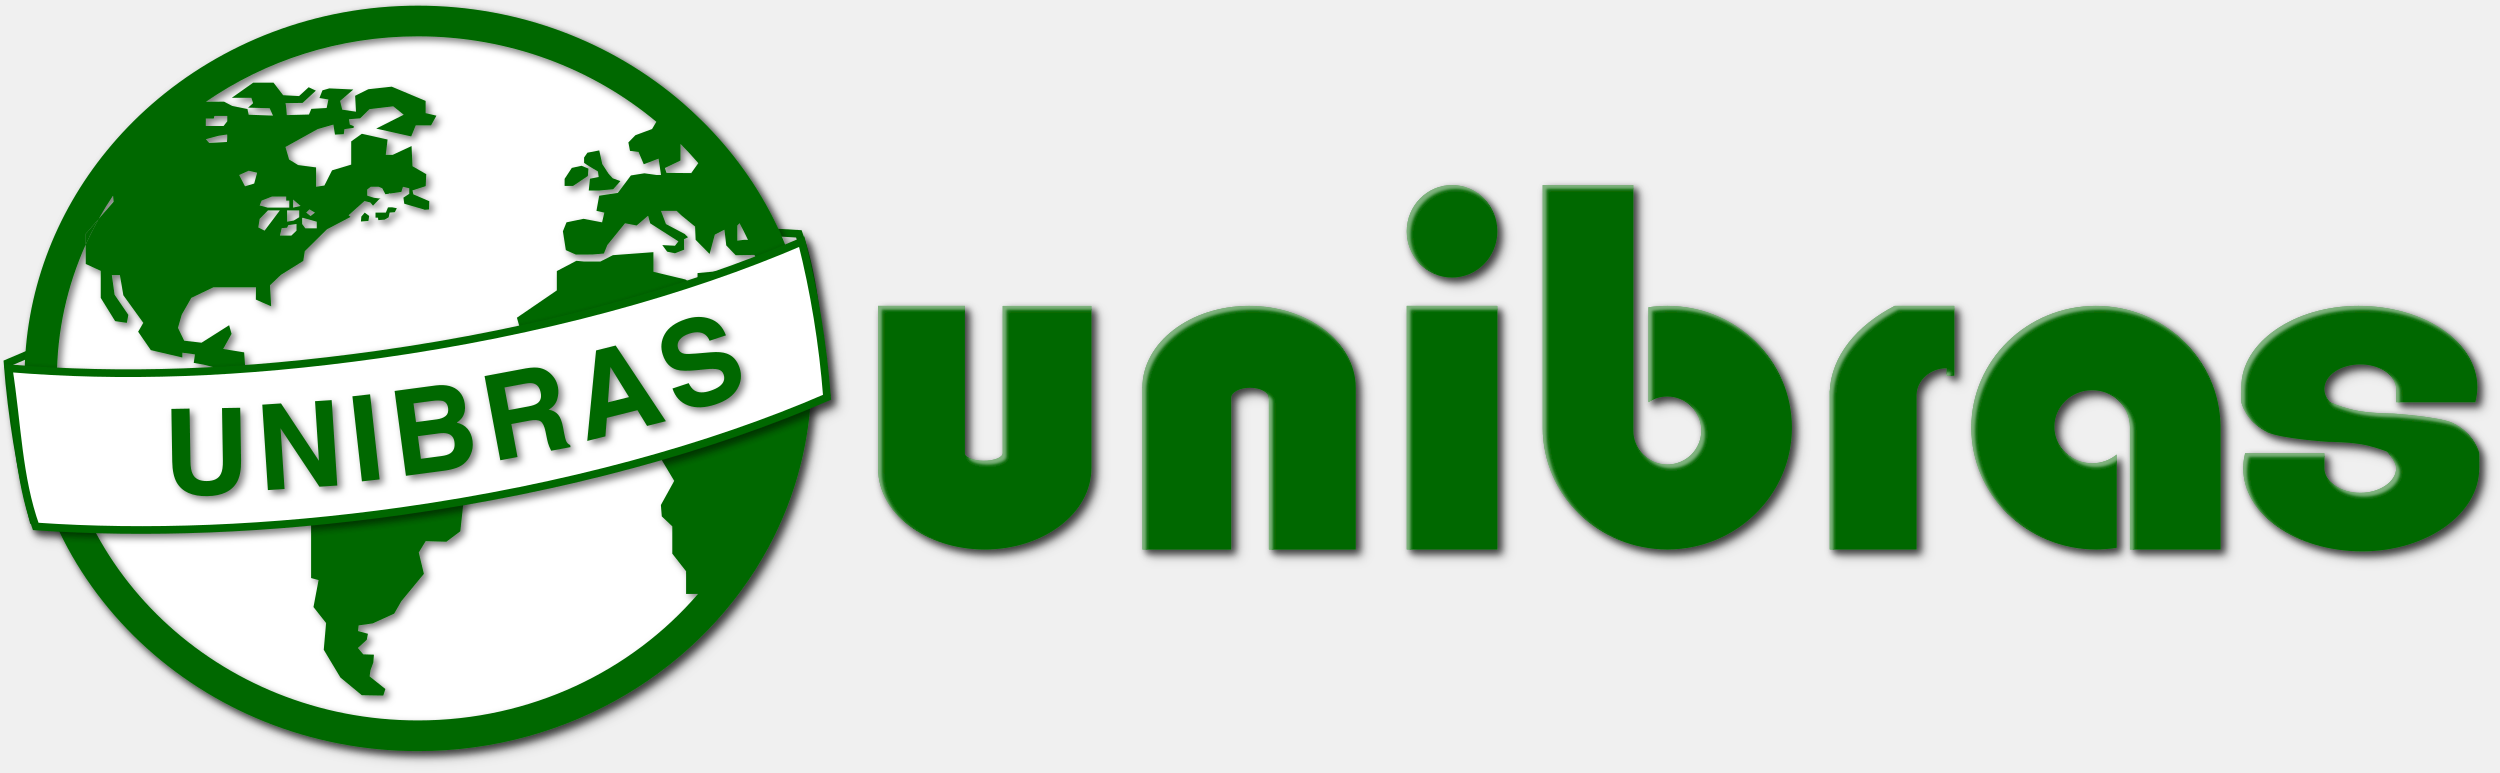
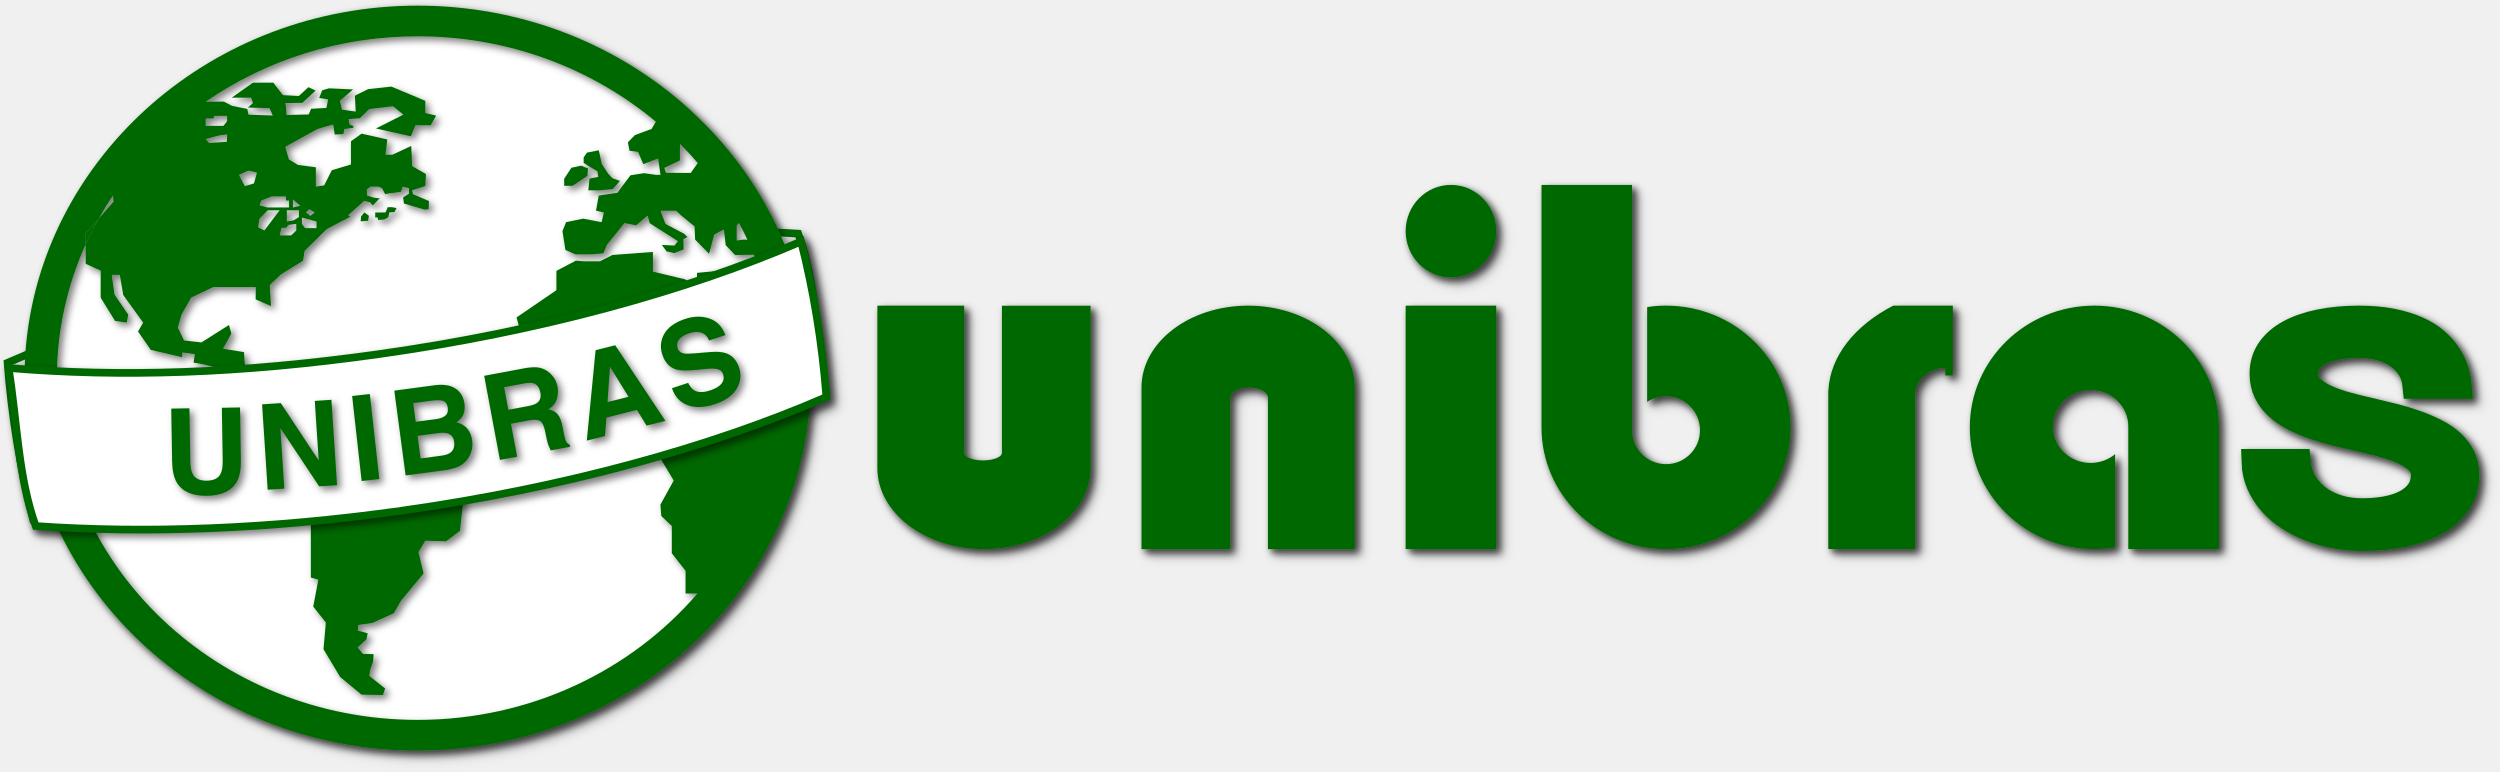
- <svg xmlns="http://www.w3.org/2000/svg" xmlns:xlink="http://www.w3.org/1999/xlink" width="1324px" height="409px" viewBox="0 0 1324 409" version="1.1">
+ <svg xmlns="http://www.w3.org/2000/svg" xmlns:xlink="http://www.w3.org/1999/xlink" width="1325px" height="409px" viewBox="0 0 1325 409" version="1.1">
  <defs>
    <filter x="-50%" y="-50%" width="200%" height="200%" filterUnits="objectBoundingBox" id="filter-1">
      <feOffset dx="2" dy="2" in="SourceAlpha" result="shadowOffsetOuter1" />
      <feGaussianBlur stdDeviation="2" in="shadowOffsetOuter1" result="shadowBlurOuter1" />
      <feColorMatrix values="0 0 0 0 0   0 0 0 0 0   0 0 0 0 0  0 0 0 0.5 0" type="matrix" in="shadowBlurOuter1" result="shadowMatrixOuter1" />
      <feMerge>
        <feMergeNode in="shadowMatrixOuter1" />
        <feMergeNode in="SourceGraphic" />
      </feMerge>
    </filter>
    <filter x="-50%" y="-50%" width="200%" height="200%" filterUnits="objectBoundingBox" id="filter-2">
      <feOffset dx="2" dy="2" in="SourceAlpha" result="shadowOffsetOuter1" />
      <feGaussianBlur stdDeviation="2" in="shadowOffsetOuter1" result="shadowBlurOuter1" />
      <feColorMatrix values="0 0 0 0 0   0 0 0 0 0   0 0 0 0 0  0 0 0 0.5 0" type="matrix" in="shadowBlurOuter1" result="shadowMatrixOuter1" />
      <feMerge>
        <feMergeNode in="shadowMatrixOuter1" />
        <feMergeNode in="SourceGraphic" />
      </feMerge>
    </filter>
-     <path d="M799.2,141.216 C797.301,140.451 793.901,139.225 789,138 C781,136 768,136 768,136 C768,136 743.48,134.415 736,131 C724,125 722,115 722,115 L722,107 C722,83.252 749.982,64 784,64 C819.018,64 847,83.252 847,107 C847,109.734 846.629,112.408 845.92,115 L804,115 L803.945,107 C803.198,100.288 795.002,95 785,95 C774.507,95 766,100.82 766,108 C766,110.577 767.096,112.978 769,115 C769,115 773,117 781,119 C789,121 802,121 802,121 C802,121 826.52,122.585 834,126 C846,132 848,142 848,142 L848,150 C848,174.301 820.018,194 786,194 C750.982,194 723,174.301 723,150 C723,147.268 723.354,144.594 724.031,142 L766,142 L766,150 C766,156.956 774.507,163 785,163 C795.493,163 804,156.956 804,150 C804,147.078 801.271,143.477 799.2,141.216 L799.2,141.216 Z" id="path-3" />
-     <filter x="-50%" y="-50%" width="200%" height="200%" filterUnits="objectBoundingBox" id="filter-4">
-       <feGaussianBlur stdDeviation="1" in="SourceAlpha" result="shadowBlurInner1" />
-       <feOffset dx="2" dy="2" in="shadowBlurInner1" result="shadowOffsetInner1" />
-       <feComposite in="shadowOffsetInner1" in2="SourceAlpha" operator="arithmetic" k2="-1" k3="1" result="shadowInnerInner1" />
-       <feColorMatrix values="0 0 0 0 1   0 0 0 0 1   0 0 0 0 1  0 0 0 0.5 0" type="matrix" in="shadowInnerInner1" />
-     </filter>
-     <path d="M710.992,127.508 C710.45,92.343 681.112,64 645,64 C608.549,64 579,92.878 579,128.5 C579,164.122 608.549,193 645,193 C648.748,193 652.423,192.695 656,192.108 L656,142.709 C652.504,145.605 647.963,147.354 643,147.354 C631.954,147.354 623,138.691 623,128.004 C623,117.317 631.954,108.654 643,108.654 C654.046,108.654 663,117.317 663,128.004 C663,128.17 662.998,128.335 662.994,128.5 L663,128.5 L663,193 L711,193 L711,127.508 L710.992,127.508 L710.992,127.508 Z" id="path-5" />
-     <filter x="-50%" y="-50%" width="200%" height="200%" filterUnits="objectBoundingBox" id="filter-6">
-       <feGaussianBlur stdDeviation="1" in="SourceAlpha" result="shadowBlurInner1" />
-       <feOffset dx="2" dy="2" in="shadowBlurInner1" result="shadowOffsetInner1" />
-       <feComposite in="shadowOffsetInner1" in2="SourceAlpha" operator="arithmetic" k2="-1" k3="1" result="shadowInnerInner1" />
-       <feColorMatrix values="0 0 0 0 1   0 0 0 0 1   0 0 0 0 1  0 0 0 0.5 0" type="matrix" in="shadowInnerInner1" />
-     </filter>
-     <path d="M568,64 L538.401,64 C518.226,74.4 504.951,90.637 504.049,109 L504,109 L504,193 L550,193 L550,111 L550.009,111 C550.3,103.223 557.348,97 566,97 L566,101 L570,101 L570,64 L568,64 L568,64 Z" id="path-7" />
-     <filter x="-50%" y="-50%" width="200%" height="200%" filterUnits="objectBoundingBox" id="filter-8">
-       <feGaussianBlur stdDeviation="1" in="SourceAlpha" result="shadowBlurInner1" />
-       <feOffset dx="2" dy="2" in="shadowBlurInner1" result="shadowOffsetInner1" />
-       <feComposite in="shadowOffsetInner1" in2="SourceAlpha" operator="arithmetic" k2="-1" k3="1" result="shadowInnerInner1" />
-       <feColorMatrix values="0 0 0 0 1   0 0 0 0 1   0 0 0 0 1  0 0 0 0.5 0" type="matrix" in="shadowInnerInner1" />
-     </filter>
-     <path d="M400,62.214 L400,0 L352,0 L352,128 C352.001,128.167 352,128.333 352,128.5 C352,164.122 381.549,193 418,193 C454.451,193 484,164.122 484,128.5 C484,92.878 454.451,64 418,64 C414.601,64 411.261,64.251 408,64.736 L408,115.031 C410.86,113.117 414.3,112 418,112 C427.941,112 436,120.059 436,130 C436,139.941 427.941,148 418,148 C408.059,148 400,139.941 400,130 C400,129.664 400.009,129.331 400.027,129 L400,129 L400,62.214 L400,62.214 Z" id="path-9" />
-     <filter x="-50%" y="-50%" width="200%" height="200%" filterUnits="objectBoundingBox" id="filter-10">
-       <feGaussianBlur stdDeviation="1" in="SourceAlpha" result="shadowBlurInner1" />
-       <feOffset dx="2" dy="2" in="shadowBlurInner1" result="shadowOffsetInner1" />
-       <feComposite in="shadowOffsetInner1" in2="SourceAlpha" operator="arithmetic" k2="-1" k3="1" result="shadowInnerInner1" />
-       <feColorMatrix values="0 0 0 0 1   0 0 0 0 1   0 0 0 0 1  0 0 0 0.5 0" type="matrix" in="shadowInnerInner1" />
-     </filter>
-     <path d="M280,64 L328,64 L328,193 L280,193 L280,64 Z M304,49 C317.255,49 328,38.031 328,24.5 C328,10.969 317.255,0 304,0 C290.745,0 280,10.969 280,24.5 C280,38.031 290.745,49 304,49 Z" id="path-11" />
-     <filter x="-50%" y="-50%" width="200%" height="200%" filterUnits="objectBoundingBox" id="filter-12">
-       <feGaussianBlur stdDeviation="1" in="SourceAlpha" result="shadowBlurInner1" />
-       <feOffset dx="2" dy="2" in="shadowBlurInner1" result="shadowOffsetInner1" />
-       <feComposite in="shadowOffsetInner1" in2="SourceAlpha" operator="arithmetic" k2="-1" k3="1" result="shadowInnerInner1" />
-       <feColorMatrix values="0 0 0 0 1   0 0 0 0 1   0 0 0 0 1  0 0 0 0.5 0" type="matrix" in="shadowInnerInner1" />
-     </filter>
-     <path d="M187,193.023 L140,193.023 L140,107.356 C140,83.411 165.296,64 196.5,64 C227.704,64 253,83.411 253,107.356 L253,193.023 L207,193.023 L207,112.776 C207,109.789 202.523,107.368 197,107.368 C191.477,107.368 187,109.789 187,112.776 L187,193.023 L187,193.023 Z" id="path-13" />
-     <filter x="-50%" y="-50%" width="200%" height="200%" filterUnits="objectBoundingBox" id="filter-14">
-       <feGaussianBlur stdDeviation="1" in="SourceAlpha" result="shadowBlurInner1" />
-       <feOffset dx="2" dy="2" in="shadowBlurInner1" result="shadowOffsetInner1" />
-       <feComposite in="shadowOffsetInner1" in2="SourceAlpha" operator="arithmetic" k2="-1" k3="1" result="shadowInnerInner1" />
-       <feColorMatrix values="0 0 0 0 1   0 0 0 0 1   0 0 0 0 1  0 0 0 0.5 0" type="matrix" in="shadowInnerInner1" />
-     </filter>
-     <path d="M46.011,141.831 L46.011,64 L0,64 L0,150.023 C1.2243097e-06,173.771 25.296,193.023 56.5,193.023 C87.704,193.023 113,173.771 113,150.023 C113,150.019 113,150.015 113,150.01 L113,64.023 L66.025,64.023 L66.025,142.023 L66,142.023 C66,144.232 61.523,146.023 56,146.023 C50.477,146.023 46,144.232 46,142.023 C46,141.959 46.004,141.895 46.011,141.831 L46.011,141.831 Z" id="path-15" />
-     <filter x="-50%" y="-50%" width="200%" height="200%" filterUnits="objectBoundingBox" id="filter-16">
-       <feGaussianBlur stdDeviation="1" in="SourceAlpha" result="shadowBlurInner1" />
-       <feOffset dx="2" dy="2" in="shadowBlurInner1" result="shadowOffsetInner1" />
-       <feComposite in="shadowOffsetInner1" in2="SourceAlpha" operator="arithmetic" k2="-1" k3="1" result="shadowInnerInner1" />
-       <feColorMatrix values="0 0 0 0 1   0 0 0 0 1   0 0 0 0 1  0 0 0 0.5 0" type="matrix" in="shadowInnerInner1" />
-     </filter>
-     <filter x="-50%" y="-50%" width="200%" height="200%" filterUnits="objectBoundingBox" id="filter-17">
+     <filter x="-50%" y="-50%" width="200%" height="200%" filterUnits="objectBoundingBox" id="filter-3">
      <feOffset dx="2" dy="2" in="SourceAlpha" result="shadowOffsetOuter1" />
      <feGaussianBlur stdDeviation="2" in="shadowOffsetOuter1" result="shadowBlurOuter1" />
      <feColorMatrix values="0 0 0 0 0   0 0 0 0 0   0 0 0 0 0  0 0 0 0.5 0" type="matrix" in="shadowBlurOuter1" result="shadowMatrixOuter1" />
      <feMerge>
        <feMergeNode in="shadowMatrixOuter1" />
        <feMergeNode in="SourceGraphic" />
      </feMerge>
    </filter>
-     <path d="M434,207.392 C431.768,178.714 427.202,151.104 420.596,125 C359.795,151.26 282.283,172.673 196.638,184.709 C123.163,195.036 60.349,197.028 0.572,192.043 C5.225,221.581 5.588,249.712 14.92,275.797 C72.602,279.851 138.884,277.513 208.638,267.709 C294.943,255.58 372.99,233.93 434,207.392 L434,207.392 Z" id="path-18" />
-     <filter x="-50%" y="-50%" width="200%" height="200%" filterUnits="objectBoundingBox" id="filter-19">
+     <path d="M434,207.392 C431.768,178.714 427.202,151.104 420.596,125 C359.795,151.26 282.283,172.673 196.638,184.709 C123.163,195.036 60.349,197.028 0.572,192.043 C5.225,221.581 5.588,249.712 14.92,275.797 C72.602,279.851 138.884,277.513 208.638,267.709 C294.943,255.58 372.99,233.93 434,207.392 L434,207.392 Z" id="path-4" />
+     <filter x="-50%" y="-50%" width="200%" height="200%" filterUnits="objectBoundingBox" id="filter-5">
      <feMorphology radius="2.03" operator="dilate" in="SourceAlpha" result="shadowSpreadOuter1" />
      <feOffset dx="2" dy="2" in="shadowSpreadOuter1" result="shadowOffsetOuter1" />
      <feGaussianBlur stdDeviation="2" in="shadowOffsetOuter1" result="shadowBlurOuter1" />
      <feComposite in="shadowBlurOuter1" in2="SourceAlpha" operator="out" result="shadowBlurOuter1" />
      <feColorMatrix values="0 0 0 0 0   0 0 0 0 0   0 0 0 0 0  0 0 0 0.5 0" type="matrix" in="shadowBlurOuter1" />
    </filter>
-     <path d="M25.761,49.556 L35.388,49.397 L35.846,77.264 C35.897,80.381 36.303,82.651 37.065,84.074 C38.255,86.598 40.778,87.828 44.633,87.764 C48.467,87.701 50.938,86.389 52.044,83.828 C52.759,82.38 53.09,80.098 53.039,76.981 L52.581,49.115 L62.208,48.957 L62.666,76.823 C62.746,81.642 62.059,85.406 60.606,88.117 C57.898,93.084 52.618,95.632 44.764,95.761 C36.911,95.89 31.539,93.517 28.649,88.642 C27.108,85.981 26.298,82.241 26.219,77.422 L25.761,49.556 Z M73.909,47.305 L83.824,46.655 L103.914,77.059 L101.842,45.473 L110.652,44.895 L113.619,90.141 L104.165,90.761 L83.578,59.834 L85.686,91.973 L76.876,92.551 L73.909,47.305 Z M136.03,86.896 L126.675,87.942 L121.637,42.88 L130.992,41.834 L136.03,86.896 Z M153.99,46.652 L155.313,56.562 L166.351,55.088 C168.322,54.825 169.874,54.24 171.004,53.334 C172.135,52.428 172.574,51.029 172.322,49.139 C172.042,47.045 171.044,45.772 169.329,45.318 C167.864,45.038 166.044,45.043 163.869,45.333 L153.99,46.652 Z M156.306,64.002 L157.907,75.985 L168.944,74.511 C170.916,74.248 172.415,73.778 173.443,73.103 C175.304,71.862 176.051,69.858 175.681,67.094 C175.369,64.756 174.189,63.279 172.142,62.663 C170.999,62.319 169.451,62.267 167.497,62.508 L156.306,64.002 Z M178.162,40.352 C179.8,42.078 180.796,44.273 181.152,46.936 C181.518,49.68 181.122,51.978 179.962,53.829 C179.314,54.867 178.29,55.873 176.889,56.846 C179.297,57.373 181.207,58.463 182.617,60.116 C184.027,61.769 184.905,63.886 185.25,66.468 C185.605,69.131 185.253,71.609 184.194,73.902 C183.528,75.419 182.618,76.74 181.465,77.867 C180.168,79.157 178.566,80.136 176.659,80.805 C174.752,81.473 172.65,81.961 170.353,82.268 L149.985,84.988 L143.983,40.044 L165.814,37.128 C171.334,36.474 175.45,37.549 178.162,40.352 L178.162,40.352 Z M202.174,38.217 L204.413,50.191 L214.966,48.217 C217.063,47.824 218.59,47.288 219.548,46.609 C221.244,45.415 221.858,43.568 221.39,41.069 C220.885,38.368 219.649,36.721 217.681,36.13 C216.575,35.794 215.014,35.815 212.999,36.192 L202.174,38.217 Z M220.912,27.889 C222.727,28.28 224.348,29.051 225.773,30.203 C226.952,31.151 227.952,32.258 228.773,33.523 C229.594,34.788 230.168,36.297 230.496,38.051 C230.892,40.168 230.747,42.349 230.062,44.595 C229.376,46.841 227.883,48.617 225.582,49.924 C227.792,50.366 229.469,51.267 230.61,52.629 C231.751,53.991 232.614,56.234 233.199,59.358 L233.759,62.352 C234.14,64.388 234.479,65.754 234.776,66.449 C235.232,67.553 235.955,68.294 236.944,68.672 L237.153,69.791 L226.903,71.709 C226.436,70.774 226.085,70.015 225.851,69.433 C225.376,68.228 225.005,66.973 224.74,65.666 L223.904,61.535 C223.332,58.7 222.459,56.903 221.284,56.142 C220.109,55.381 218.151,55.257 215.409,55.77 L205.794,57.569 L209.063,75.046 L199.961,76.748 L191.624,32.178 L213.486,28.089 C216.622,27.565 219.097,27.498 220.912,27.889 L220.912,27.889 Z M256.97,46.102 L268.129,43.303 L258.299,27.374 L256.97,46.102 Z M250.674,18.599 L261.058,15.994 L287.664,56.069 L277.698,58.568 L272.596,50.238 L256.394,54.302 L255.618,64.106 L246.011,66.516 L250.674,18.599 Z M299.729,35.916 C300.652,37.793 301.673,39.086 302.794,39.795 C304.84,41.085 307.635,41.143 311.178,39.972 C313.301,39.27 314.947,38.467 316.116,37.561 C318.332,35.835 319.037,33.755 318.233,31.321 C317.763,29.9 316.776,29.006 315.272,28.639 C313.775,28.292 311.596,28.267 308.735,28.565 L303.841,29.049 C299.028,29.517 295.568,29.44 293.462,28.819 C289.904,27.792 287.427,25.166 286.03,20.941 C284.755,17.086 285.098,13.419 287.059,9.942 C289.019,6.464 292.716,3.827 298.148,2.031 C302.685,0.531 306.953,0.454 310.951,1.799 C314.949,3.145 317.782,6.08 319.451,10.604 L310.805,13.463 C309.794,10.924 308.056,9.458 305.592,9.063 C303.952,8.806 302.091,9.022 300.007,9.71 C297.69,10.477 295.995,11.555 294.921,12.947 C293.848,14.339 293.588,15.872 294.142,17.546 C294.65,19.085 295.711,20.008 297.326,20.317 C298.369,20.533 300.435,20.509 303.522,20.244 L311.53,19.573 C315.039,19.277 317.837,19.508 319.923,20.265 C323.163,21.44 325.417,23.946 326.685,27.782 C327.985,31.715 327.561,35.478 325.412,39.073 C323.263,42.667 319.444,45.371 313.953,47.187 C308.345,49.041 303.512,49.219 299.452,47.72 C295.393,46.222 292.623,43.234 291.142,38.755 L299.729,35.916 Z" id="path-20" />
-     <filter x="-50%" y="-50%" width="200%" height="200%" filterUnits="objectBoundingBox" id="filter-21">
+     <path d="M25.761,49.556 L35.388,49.397 L35.846,77.264 C35.897,80.381 36.303,82.651 37.065,84.074 C38.255,86.598 40.778,87.828 44.633,87.764 C48.467,87.701 50.938,86.389 52.044,83.828 C52.759,82.38 53.09,80.098 53.039,76.981 L52.581,49.115 L62.208,48.957 L62.666,76.823 C62.746,81.642 62.059,85.406 60.606,88.117 C57.898,93.084 52.618,95.632 44.764,95.761 C36.911,95.89 31.539,93.517 28.649,88.642 C27.108,85.981 26.298,82.241 26.219,77.422 L25.761,49.556 Z M73.909,47.305 L83.824,46.655 L103.914,77.059 L101.842,45.473 L110.652,44.895 L113.619,90.141 L104.165,90.761 L83.578,59.834 L85.686,91.973 L76.876,92.551 L73.909,47.305 Z M136.03,86.896 L126.675,87.942 L121.637,42.88 L130.992,41.834 L136.03,86.896 Z M153.99,46.652 L155.313,56.562 L166.351,55.088 C168.322,54.825 169.874,54.24 171.004,53.334 C172.135,52.428 172.574,51.029 172.322,49.139 C172.042,47.045 171.044,45.772 169.329,45.318 C167.864,45.038 166.044,45.043 163.869,45.333 L153.99,46.652 Z M156.306,64.002 L157.907,75.985 L168.944,74.511 C170.916,74.248 172.415,73.778 173.443,73.103 C175.304,71.862 176.051,69.858 175.681,67.094 C175.369,64.756 174.189,63.279 172.142,62.663 C170.999,62.319 169.451,62.267 167.497,62.508 L156.306,64.002 Z M178.162,40.352 C179.8,42.078 180.796,44.273 181.152,46.936 C181.518,49.68 181.122,51.978 179.962,53.829 C179.314,54.867 178.29,55.873 176.889,56.846 C179.297,57.373 181.207,58.463 182.617,60.116 C184.027,61.769 184.905,63.886 185.25,66.468 C185.605,69.131 185.253,71.609 184.194,73.902 C183.528,75.419 182.618,76.74 181.465,77.867 C180.168,79.157 178.566,80.136 176.659,80.805 C174.752,81.473 172.65,81.961 170.353,82.268 L149.985,84.988 L143.983,40.044 L165.814,37.128 C171.334,36.474 175.45,37.549 178.162,40.352 L178.162,40.352 Z M202.174,38.217 L204.413,50.191 L214.966,48.217 C217.063,47.824 218.59,47.288 219.548,46.609 C221.244,45.415 221.858,43.568 221.39,41.069 C220.885,38.368 219.649,36.721 217.681,36.13 C216.575,35.794 215.014,35.815 212.999,36.192 L202.174,38.217 Z M220.912,27.889 C222.727,28.28 224.348,29.051 225.773,30.203 C226.952,31.151 227.952,32.258 228.773,33.523 C229.594,34.788 230.168,36.297 230.496,38.051 C230.892,40.168 230.747,42.349 230.062,44.595 C229.376,46.841 227.883,48.617 225.582,49.924 C227.792,50.366 229.469,51.267 230.61,52.629 C231.751,53.991 232.614,56.234 233.199,59.358 L233.759,62.352 C234.14,64.388 234.479,65.754 234.776,66.449 C235.232,67.553 235.955,68.294 236.944,68.672 L237.153,69.791 L226.903,71.709 C226.436,70.774 226.085,70.015 225.851,69.433 C225.376,68.228 225.005,66.973 224.74,65.666 L223.904,61.535 C223.332,58.7 222.459,56.903 221.284,56.142 C220.109,55.381 218.151,55.257 215.409,55.77 L205.794,57.569 L209.063,75.046 L199.961,76.748 L191.624,32.178 L213.486,28.089 C216.622,27.565 219.097,27.498 220.912,27.889 L220.912,27.889 Z M256.97,46.102 L268.129,43.303 L258.299,27.374 L256.97,46.102 Z M250.674,18.599 L261.058,15.994 L287.664,56.069 L277.698,58.568 L272.596,50.238 L256.394,54.302 L255.618,64.106 L246.011,66.516 L250.674,18.599 Z M299.729,35.916 C300.652,37.793 301.673,39.086 302.794,39.795 C304.84,41.085 307.635,41.143 311.178,39.972 C313.301,39.27 314.947,38.467 316.116,37.561 C318.332,35.835 319.037,33.755 318.233,31.321 C317.763,29.9 316.776,29.006 315.272,28.639 C313.775,28.292 311.596,28.267 308.735,28.565 L303.841,29.049 C299.028,29.517 295.568,29.44 293.462,28.819 C289.904,27.792 287.427,25.166 286.03,20.941 C284.755,17.086 285.098,13.419 287.059,9.942 C289.019,6.464 292.716,3.827 298.148,2.031 C302.685,0.531 306.953,0.454 310.951,1.799 C314.949,3.145 317.782,6.08 319.451,10.604 L310.805,13.463 C309.794,10.924 308.056,9.458 305.592,9.063 C303.952,8.806 302.091,9.022 300.007,9.71 C297.69,10.477 295.995,11.555 294.921,12.947 C293.848,14.339 293.588,15.872 294.142,17.546 C294.65,19.085 295.711,20.008 297.326,20.317 C298.369,20.533 300.435,20.509 303.522,20.244 L311.53,19.573 C315.039,19.277 317.837,19.508 319.923,20.265 C323.163,21.44 325.417,23.946 326.685,27.782 C327.985,31.715 327.561,35.478 325.412,39.073 C323.263,42.667 319.444,45.371 313.953,47.187 C308.345,49.041 303.512,49.219 299.452,47.72 C295.393,46.222 292.623,43.234 291.142,38.755 L299.729,35.916 Z" id="path-6" />
+     <filter x="-50%" y="-50%" width="200%" height="200%" filterUnits="objectBoundingBox" id="filter-7">
      <feOffset dx="2" dy="2" in="SourceAlpha" result="shadowOffsetOuter1" />
      <feGaussianBlur stdDeviation="2" in="shadowOffsetOuter1" result="shadowBlurOuter1" />
      <feColorMatrix values="0 0 0 0 0   0 0 0 0 0   0 0 0 0 0  0 0 0 0.5 0" type="matrix" in="shadowBlurOuter1" />
    </filter>
  </defs>
  <g id="Page-1" stroke="none" stroke-width="1" fill="none" fill-rule="evenodd">
    <g id="Unibras-Brand" filter="url(#filter-1)" transform="translate(4, 3)">
-       <g id="Unibras" filter="url(#filter-2)" transform="translate(461, 95)">
-         <g id="s">
-           <use fill="#016700" fill-rule="evenodd" xlink:href="#path-3" />
-           <use fill="black" fill-opacity="1" filter="url(#filter-4)" xlink:href="#path-3" />
-         </g>
-         <g id="a">
-           <use fill="#016700" fill-rule="evenodd" xlink:href="#path-5" />
-           <use fill="black" fill-opacity="1" filter="url(#filter-6)" xlink:href="#path-5" />
-         </g>
-         <g id="r">
-           <use fill="#016700" fill-rule="evenodd" xlink:href="#path-7" />
-           <use fill="black" fill-opacity="1" filter="url(#filter-8)" xlink:href="#path-7" />
-         </g>
-         <g id="b">
-           <use fill="#016700" fill-rule="evenodd" xlink:href="#path-9" />
-           <use fill="black" fill-opacity="1" filter="url(#filter-10)" xlink:href="#path-9" />
-         </g>
-         <g id="i">
-           <use fill="#016700" fill-rule="evenodd" xlink:href="#path-11" />
-           <use fill="black" fill-opacity="1" filter="url(#filter-12)" xlink:href="#path-11" />
-         </g>
-         <g id="n">
-           <use fill="#016700" fill-rule="evenodd" xlink:href="#path-13" />
-           <use fill="black" fill-opacity="1" filter="url(#filter-14)" xlink:href="#path-13" />
-         </g>
-         <g id="u">
-           <use fill="#016700" fill-rule="evenodd" xlink:href="#path-15" />
-           <use fill="black" fill-opacity="1" filter="url(#filter-16)" xlink:href="#path-15" />
-         </g>
+       <g id="Unibras" filter="url(#filter-2)" transform="translate(461, 95)" fill="#016700">
+         <path d="M752.672,146.96 C753.02,150.744 754.099,154.229 755.91,157.417 C757.721,160.605 760.124,163.365 763.119,165.697 C766.114,168.03 769.632,169.844 773.672,171.139 C777.711,172.435 782.169,173.083 787.045,173.083 C791.363,173.083 795.49,172.733 799.425,172.034 C803.361,171.334 806.843,170.206 809.873,168.651 C812.903,167.097 815.306,165.088 817.082,162.626 C818.858,160.164 819.746,157.145 819.746,153.568 C819.746,150.821 818.719,148.437 816.664,146.416 C814.609,144.394 811.945,142.645 808.672,141.168 C805.398,139.69 801.689,138.395 797.545,137.28 C793.4,136.166 789.239,135.142 785.06,134.209 C781.09,133.328 777.067,132.382 772.993,131.371 C768.918,130.361 765,129.194 761.239,127.873 C757.478,126.551 753.96,125.048 750.687,123.363 C747.413,121.679 744.557,119.722 742.119,117.493 C739.682,115.265 737.766,112.712 736.373,109.835 C734.98,106.958 734.284,103.68 734.284,100 C734.284,95.283 735.52,91.124 737.993,87.521 C740.465,83.919 743.948,80.9 748.44,78.464 C752.933,76.028 758.313,74.175 764.582,72.905 C770.851,71.635 777.746,71 785.269,71 C791.886,71 797.754,71.518 802.873,72.555 C807.993,73.592 812.468,74.978 816.299,76.714 C820.129,78.451 823.386,80.498 826.067,82.857 C828.749,85.215 830.925,87.703 832.597,90.32 C834.269,92.938 835.54,95.62 836.41,98.367 C837.281,101.114 837.821,103.784 838.03,106.375 L815.358,106.375 C815.01,102.799 813.965,99.663 812.224,96.968 C810.483,94.273 808.271,92.018 805.59,90.204 C802.908,88.39 799.826,87.016 796.343,86.083 C792.861,85.15 789.169,84.684 785.269,84.684 C781.716,84.684 778.216,84.956 774.769,85.5 C771.321,86.044 768.256,86.912 765.575,88.105 C762.893,89.297 760.716,90.878 759.045,92.847 C757.373,94.817 756.537,97.201 756.537,100 C756.537,102.851 757.547,105.313 759.567,107.386 C761.587,109.459 764.251,111.26 767.56,112.79 C770.868,114.319 774.629,115.653 778.843,116.794 C783.057,117.934 787.358,118.996 791.746,119.981 C795.716,120.914 799.721,121.886 803.761,122.897 C807.801,123.908 811.667,125.074 815.358,126.395 C819.05,127.717 822.532,129.207 825.806,130.866 C829.08,132.525 831.9,134.442 834.269,136.619 C836.637,138.796 838.517,141.284 839.91,144.083 C841.303,146.882 842,150.044 842,153.568 C842,159.063 840.624,163.896 837.873,168.068 C835.122,172.241 831.308,175.727 826.433,178.525 C821.557,181.324 815.759,183.437 809.037,184.862 C802.316,186.287 794.985,187 787.045,187 C782.308,187 777.624,186.585 772.993,185.756 C768.361,184.927 763.955,183.709 759.776,182.102 C755.597,180.495 751.714,178.538 748.127,176.232 C744.54,173.925 741.44,171.282 738.828,168.302 C736.216,165.321 734.127,162.043 732.56,158.466 C730.993,154.89 730.139,151.055 730,146.96 L752.672,146.96 Z" id="S" stroke="#016700" stroke-width="14" />
+         <path d="M710.992,127.508 C710.45,92.343 681.112,64 645,64 C608.549,64 579,92.878 579,128.5 C579,164.122 608.549,193 645,193 C648.748,193 652.423,192.695 656,192.108 L656,142.709 C652.504,145.605 647.963,147.354 643,147.354 C631.954,147.354 623,138.691 623,128.004 C623,117.317 631.954,108.654 643,108.654 C654.046,108.654 663,117.317 663,128.004 C663,128.17 662.998,128.335 662.994,128.5 L663,128.5 L663,193 L711,193 L711,127.508 L710.992,127.508 L710.992,127.508 Z" id="a" />
+         <path d="M568,64 L538.401,64 C518.226,74.4 504.951,90.637 504.049,109 L504,109 L504,193 L550,193 L550,111 L550.009,111 C550.3,103.223 557.348,97 566,97 L566,101 L570,101 L570,64 L568,64 L568,64 Z" id="r" />
+         <path d="M400,62.214 L400,0 L352,0 L352,128 C352.001,128.167 352,128.333 352,128.5 C352,164.122 381.549,193 418,193 C454.451,193 484,164.122 484,128.5 C484,92.878 454.451,64 418,64 C414.601,64 411.261,64.251 408,64.736 L408,115.031 C410.86,113.117 414.3,112 418,112 C427.941,112 436,120.059 436,130 C436,139.941 427.941,148 418,148 C408.059,148 400,139.941 400,130 C400,129.664 400.009,129.331 400.027,129 L400,129 L400,62.214 L400,62.214 Z" id="b" />
+         <path d="M280,64 L328,64 L328,193 L280,193 L280,64 Z M304,49 C317.255,49 328,38.031 328,24.5 C328,10.969 317.255,0 304,0 C290.745,0 280,10.969 280,24.5 C280,38.031 290.745,49 304,49 Z" id="i" />
+         <path d="M187,193.023 L140,193.023 L140,107.356 C140,83.411 165.296,64 196.5,64 C227.704,64 253,83.411 253,107.356 L253,193.023 L207,193.023 L207,112.776 C207,109.789 202.523,107.368 197,107.368 C191.477,107.368 187,109.789 187,112.776 L187,193.023 L187,193.023 Z" id="n" />
+         <path d="M46.011,141.831 L46.011,64 L0,64 L0,150.023 C1.2243097e-06,173.771 25.296,193.023 56.5,193.023 C87.704,193.023 113,173.771 113,150.023 C113,150.019 113,150.015 113,150.01 L113,64.023 L66.025,64.023 L66.025,142.023 L66,142.023 C66,144.232 61.523,146.023 56,146.023 C50.477,146.023 46,144.232 46,142.023 C46,141.959 46.004,141.895 46.011,141.831 L46.011,141.831 Z" id="u" />
      </g>
      <g id="Logo">
        <path d="M34.581,262.964 C27.318,265.793 20.255,268.69 13.404,271.649 C6.798,245.545 2.232,217.935 -1.80821189e-08,189.258 L-1.33475169e-08,189.258 C6.95,186.235 14.122,183.275 21.502,180.385 L34.581,262.964 Z M418.53,203.514 C423.52,203.83 428.484,204.194 433.428,204.607 C428.775,175.068 428.412,146.937 419.08,120.852 C414.541,120.533 409.949,120.254 405.305,120.015 L418.53,203.514 Z" id="ribbon-back" stroke="#016700" stroke-width="4.06" fill="#D8D8D8" />
        <g id="earth" transform="translate(9, 0)">
          <g id="Capa_1">
            <ellipse id="background" fill="#FFFFFF" cx="209" cy="197.5" rx="203" ry="194.5" />
-             <g id="Group" filter="url(#filter-17)" fill="#016700">
+             <g id="Group" filter="url(#filter-3)" fill="#016700">
              <polygon id="Shape" points="303.659 87.807 304.062 90.738 299.425 91.647 298.808 97.89 304.362 97.89 311.749 97.217 315.563 92.922 311.509 91.428 309.29 89.008 305.956 83.893 304.362 76.659 298.097 77.869 296.34 80.418 296.34 83.293 299.357 85.249" />
              <polygon id="Shape" points="298.32 90.21 298.654 86.297 294.977 84.795 289.835 85.923 286.021 91.72 286.021 95.479 290.469 95.479" />
              <path d="M192.478,106.829 L191.347,109.59 L185.87,109.59 L185.87,112.269 L187.173,112.269 C187.173,112.269 187.25,112.838 187.361,113.584 L190.721,113.317 L192.821,112.082 L193.369,109.59 L196.086,109.371 L197.157,107.276 L194.663,106.789 L192.478,106.829 L192.478,106.829 Z" id="Shape" />
              <polygon id="Shape" points="178.363 111.693 178.149 114.315 182.117 113.999 182.528 111.368 180.145 109.59" />
              <path d="M416.674,195.351 C416.614,189.578 416.305,183.846 415.731,178.203 C413.803,159.392 409.055,141.359 401.942,124.456 C401.41,123.197 400.922,121.923 400.356,120.68 C390.878,99.466 377.568,80.151 361.276,63.482 C360.205,62.394 359.117,61.323 358.028,60.267 C354.951,57.239 351.789,54.283 348.515,51.45 C311.475,19.502 262.282,0 208.358,0 C153.981,0 104.436,19.851 67.293,52.286 C58.637,59.845 50.684,68.094 43.468,76.927 C16.249,110.28 0,152.06 0,197.389 C0,306.24 93.475,394.785 208.367,394.785 C289.184,394.785 359.348,350.943 393.886,287.063 C401.273,273.406 407.024,258.849 410.898,243.594 C411.883,239.721 412.732,235.832 413.469,231.894 C415.568,220.682 416.717,209.153 416.717,197.389 C416.725,196.707 416.683,196.033 416.674,195.351 L416.674,195.351 Z M377.457,116.459 L378.665,115.176 C380.251,118.09 381.733,121.054 383.147,124.058 L381.176,123.985 L377.457,124.472 L377.457,116.459 L377.457,116.459 Z M347.35,82.018 L347.384,73.201 C350.658,76.489 353.812,79.874 356.828,83.382 L353.075,88.675 L339.954,88.562 L339.131,85.972 L347.35,82.018 L347.35,82.018 Z M96.003,60.105 L96.003,59.772 L100.177,59.772 L100.537,58.416 L107.367,58.416 L107.367,61.241 L105.405,63.726 L95.995,63.726 L96.003,60.105 L96.003,60.105 L96.003,60.105 Z M102.671,68.914 C102.671,68.914 106.845,68.24 107.204,68.24 C107.564,68.24 107.204,72.186 107.204,72.186 L97.794,72.746 L96.003,70.716 L102.671,68.914 L102.671,68.914 Z M390.732,147.27 L375.486,147.27 L366.196,140.718 L356.417,141.619 L356.417,147.27 L353.323,147.27 L349.981,145.013 L333.046,140.945 L333.046,130.553 L311.586,132.136 L304.936,135.522 L296.417,135.522 L292.243,135.124 L281.899,140.564 L281.899,150.802 L260.757,165.254 L262.513,171.424 L266.799,171.424 L265.676,177.302 L262.659,178.35 L262.496,193.711 L280.768,213.424 L288.721,213.424 L289.201,212.222 L303.496,212.222 L307.618,208.609 L315.726,208.609 L320.174,212.831 L332.258,214.016 L330.655,229.239 L344.067,251.672 L337.006,264.459 L337.485,270.484 L343.048,275.737 L343.048,290.221 L350.349,299.525 L350.349,311.558 L356.657,311.558 C321.553,352.388 268.127,378.539 208.35,378.539 C102.919,378.547 17.14,297.276 17.14,197.389 C17.14,172.244 22.591,148.277 32.404,126.494 L32.404,120.843 L39.243,112.976 C41.617,108.729 44.162,104.589 46.879,100.554 L47.187,103.842 L39.251,112.976 C36.792,117.376 34.495,121.874 32.412,126.494 L32.412,136.805 L40.357,140.426 L40.357,154.756 L47.976,167.072 L54.172,167.973 L54.969,163.752 L47.659,153.067 L46.228,142.683 L50.513,142.683 L52.321,153.367 L62.888,167.973 L60.163,172.691 L66.882,182.425 L83.568,186.339 L83.568,183.781 L90.244,184.682 L89.61,189.196 L94.855,190.106 L102.954,192.201 L114.395,204.549 L129.007,205.597 L130.438,216.89 L120.437,223.515 L119.965,233.599 L118.534,239.77 L133.001,256.925 L134.106,262.803 C134.106,262.803 139.351,264.151 139.994,264.151 C140.628,264.151 151.752,272.132 151.752,272.132 L151.752,303.138 L155.72,304.194 L153.021,318.499 L159.697,326.935 L158.463,341.111 L167.282,355.798 L178.603,365.167 L189.984,365.362 L191.098,361.895 L182.734,355.221 L183.213,351.909 L184.713,347.849 L185.03,343.709 L179.374,343.546 L176.52,340.153 L181.217,335.874 L181.851,332.643 L176.606,331.222 L176.914,328.218 L184.388,327.146 L195.752,321.974 L199.565,315.349 L211.487,300.897 L208.778,289.596 L212.438,283.58 L223.399,283.896 L230.778,278.359 L233.161,256.552 L241.345,246.703 L242.776,240.379 L235.312,238.113 L230.384,230.457 L213.543,230.295 L200.191,225.472 L199.557,216.452 L195.1,209.072 L183.025,208.901 L176.049,198.525 L169.853,195.659 L169.535,198.826 L158.257,199.459 L154.126,194.011 L142.359,191.746 L132.667,202.357 L117.412,199.905 L116.306,183.619 L105.173,181.816 L109.638,173.827 L108.361,169.24 L93.732,178.504 L84.528,177.44 L81.245,170.628 L83.251,163.605 L88.324,154.748 L100.006,149.146 L122.562,149.137 L122.502,155.657 L130.61,159.229 L129.967,148.09 L135.812,142.52 L147.604,135.181 L148.41,130.017 L160.168,118.423 L172.672,111.863 L171.567,111.003 L180.034,103.452 L183.136,104.231 L184.559,105.92 L187.773,102.543 L188.561,102.21 L185.039,101.739 L181.465,100.61 L181.465,97.363 L183.359,95.893 L187.533,95.893 L189.444,96.689 L191.098,99.855 L193.121,99.563 L193.121,99.287 L193.703,99.474 L199.565,98.621 L200.397,95.909 L203.739,96.705 L203.739,99.644 L200.637,101.666 L200.645,101.666 L201.099,104.889 L211.718,107.99 C211.718,107.99 211.727,108.031 211.744,108.112 L214.186,107.917 L214.349,103.558 L205.933,99.928 L205.453,97.834 L212.438,95.577 L212.746,89.244 L205.445,85.03 L204.965,74.354 L194.955,79.014 L191.304,79.014 L192.264,70.887 L178.637,67.842 L172.998,71.877 L172.998,84.186 L162.859,87.23 L158.797,95.252 L154.392,95.926 L154.392,85.663 L144.862,84.413 L140.097,81.474 L138.177,74.824 L155.223,65.374 L163.562,62.971 L164.402,68.281 L169.047,68.053 L169.407,65.382 L174.266,64.724 L174.352,63.791 L172.261,62.971 L171.781,60.145 L177.754,59.666 L181.362,56.11 L181.559,55.85 L181.602,55.867 L182.699,54.795 L195.255,53.293 L200.808,57.758 L186.247,65.106 L204.776,69.247 L207.176,63.377 L215.275,63.377 L218.137,58.262 L212.412,56.906 L212.412,50.435 L194.458,42.901 L182.065,44.257 L175.072,47.723 L175.552,56.151 L168.241,55.095 L167.119,50.435 L174.121,44.411 L161.411,43.81 L157.76,44.857 L156.175,48.917 L160.94,49.68 L159.988,54.194 L151.889,54.649 L150.621,57.653 L138.871,57.961 C138.871,57.961 138.546,51.645 138.074,51.645 C137.603,51.645 147.287,51.491 147.287,51.491 L154.289,45.012 L150.467,43.201 L145.385,47.878 L136.952,47.423 L131.869,40.798 L121.062,40.798 L109.784,48.779 L120.12,48.779 L121.062,51.645 L118.38,54.007 L129.821,54.308 L131.57,58.221 L118.689,57.767 L118.063,54.754 L109.964,53.098 L105.67,50.841 L96.029,50.914 C127.593,29.131 166.407,16.238 208.358,16.238 C256.711,16.238 300.891,33.361 334.597,61.493 L332.326,65.342 L323.507,68.613 L319.788,72.437 L320.645,76.895 L325.196,77.496 L327.938,83.991 L335.789,80.995 L337.083,89.682 L334.717,89.682 L328.272,88.781 L321.125,89.918 L314.209,99.173 L304.319,100.643 L302.888,108.664 L307.061,109.598 L305.853,114.754 L296.031,112.886 L287.024,114.754 L285.113,119.503 L286.673,129.473 L291.961,131.82 L300.831,131.771 L306.821,131.259 L308.647,126.745 L318.005,115.224 L324.167,116.418 L330.235,111.222 L331.366,115.281 L346.296,124.821 L344.47,127.143 L337.743,126.802 L340.331,130.277 L344.47,131.138 L349.321,129.222 L349.218,123.684 L351.369,122.661 L349.638,120.924 L339.679,115.663 L337.057,108.672 L345.336,108.672 L347.984,111.157 L355.114,116.978 L355.414,124.017 L362.802,131.471 L365.553,121.257 L370.669,118.61 L371.629,126.965 L376.625,132.161 L386.593,131.998 C388.521,136.699 390.252,141.481 391.769,146.361 L390.732,147.27 L390.732,147.27 Z M113.649,89.682 L118.654,87.425 L123.179,88.448 L121.62,94.204 L116.735,95.674 L113.649,89.682 L113.649,89.682 Z M140.208,103.233 L140.208,106.959 L128.776,106.959 L124.491,105.831 L125.562,103.233 L131.055,101.081 L138.563,101.081 L138.563,103.233 L140.208,103.233 L140.208,103.233 Z M145.47,108.429 L145.47,112.042 L142.608,113.787 L139.043,114.413 L139.043,108.429 L145.47,108.429 L145.47,108.429 Z M142.248,106.959 L142.248,102.664 L146.182,106.058 L142.248,106.959 L142.248,106.959 Z M144.039,115.647 L144.039,119.162 L141.305,121.76 L135.229,121.76 L136.18,117.814 L139.051,117.579 L139.643,116.223 L144.039,115.647 L144.039,115.647 Z M128.904,108.429 L135.22,108.429 L127.122,119.154 L123.779,117.457 L124.499,112.943 L128.904,108.429 L128.904,108.429 Z M154.769,114.413 L154.769,117.92 L148.693,117.92 L147.03,115.647 L147.03,112.383 L147.51,112.383 L154.769,114.413 L154.769,114.413 Z M149.156,109.59 L150.887,107.869 L153.809,109.59 L151.47,111.417 L149.156,109.59 L149.156,109.59 Z M393.834,156.412 L394.434,155.746 C394.683,156.769 394.949,157.792 395.189,158.832 L393.834,156.412 L393.834,156.412 Z" id="Shape" />
              <path d="M32.412,120.843 L32.412,126.494 C34.495,121.882 36.792,117.384 39.251,112.976 L32.412,120.843 L32.412,120.843 Z" id="Shape" />
            </g>
          </g>
        </g>
        <g id="ribbon-front">
-           <use fill="black" fill-opacity="1" filter="url(#filter-19)" xlink:href="#path-18" />
-           <use stroke="#016700" stroke-width="4.06" fill="#FFFFFF" fill-rule="evenodd" xlink:href="#path-18" />
+           <use fill="black" fill-opacity="1" filter="url(#filter-5)" xlink:href="#path-4" />
+           <use stroke="#016700" stroke-width="4.06" fill="#FFFFFF" fill-rule="evenodd" xlink:href="#path-4" />
        </g>
        <g id="Unibras" transform="translate(61, 164)">
          <path d="M0,95 C0,95 199,100 349,31" id="Path-2" stroke="#979797" opacity="0" />
          <g id="UNIBRAS">
-             <use fill="black" fill-opacity="1" filter="url(#filter-21)" xlink:href="#path-20" />
-             <use fill="#016700" fill-rule="evenodd" xlink:href="#path-20" />
+             <use fill="black" fill-opacity="1" filter="url(#filter-7)" xlink:href="#path-6" />
+             <use fill="#016700" fill-rule="evenodd" xlink:href="#path-6" />
          </g>
        </g>
      </g>
    </g>
  </g>
</svg>
